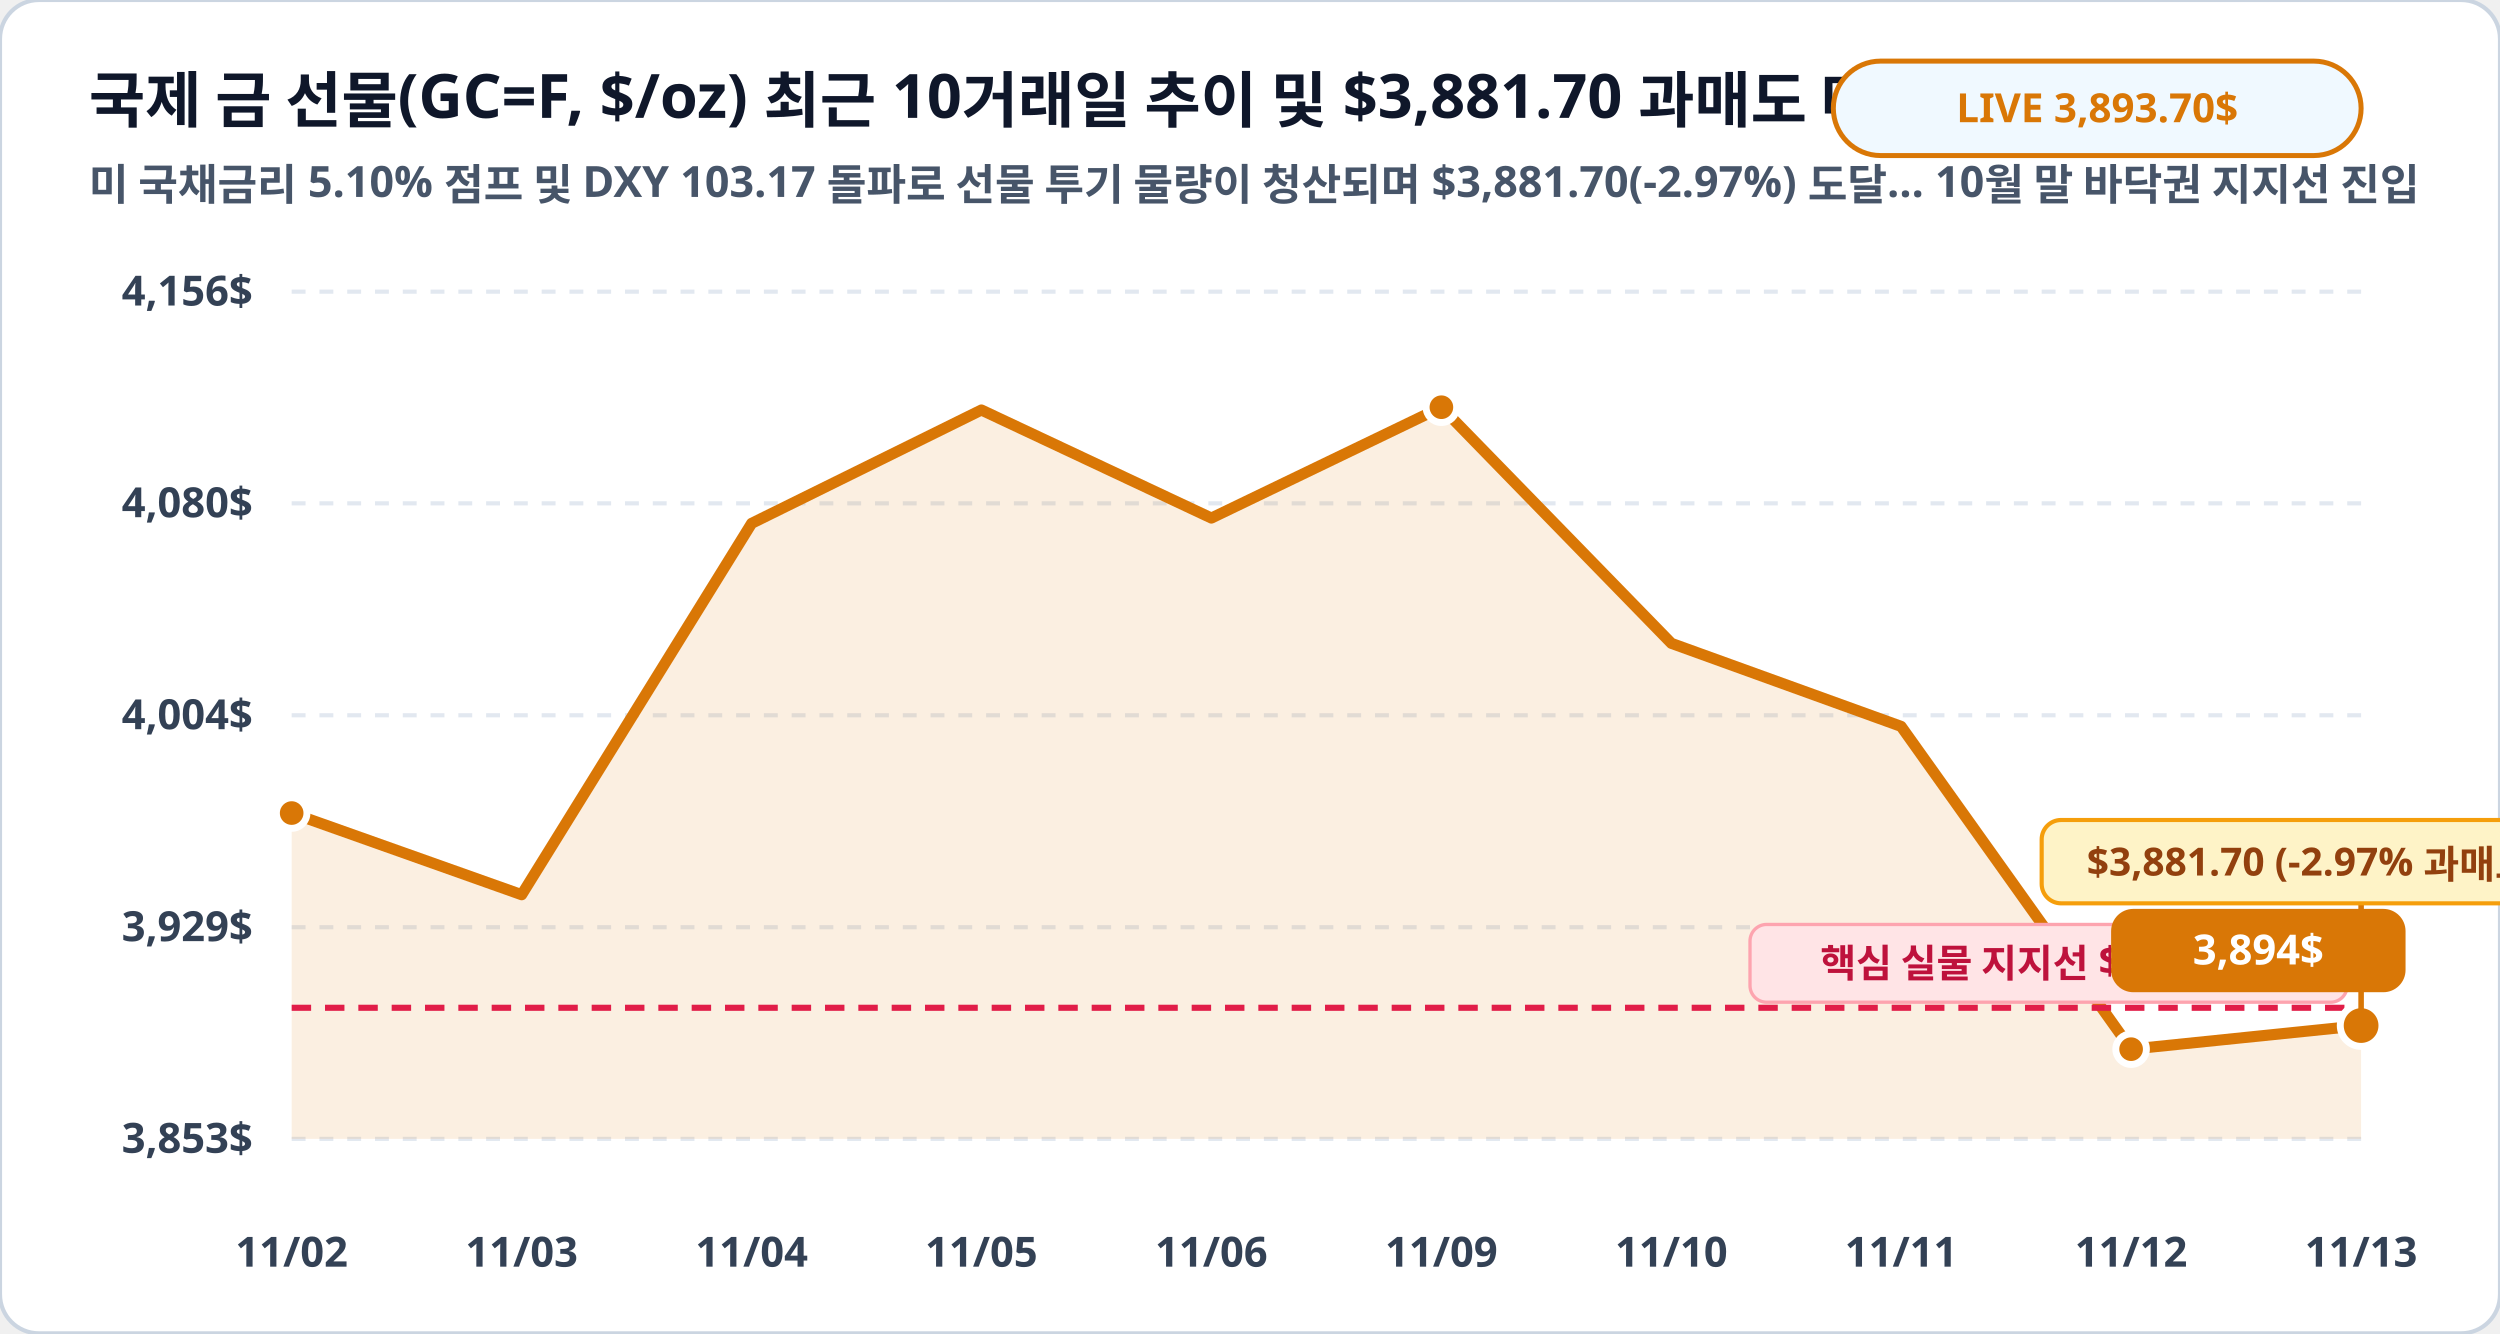
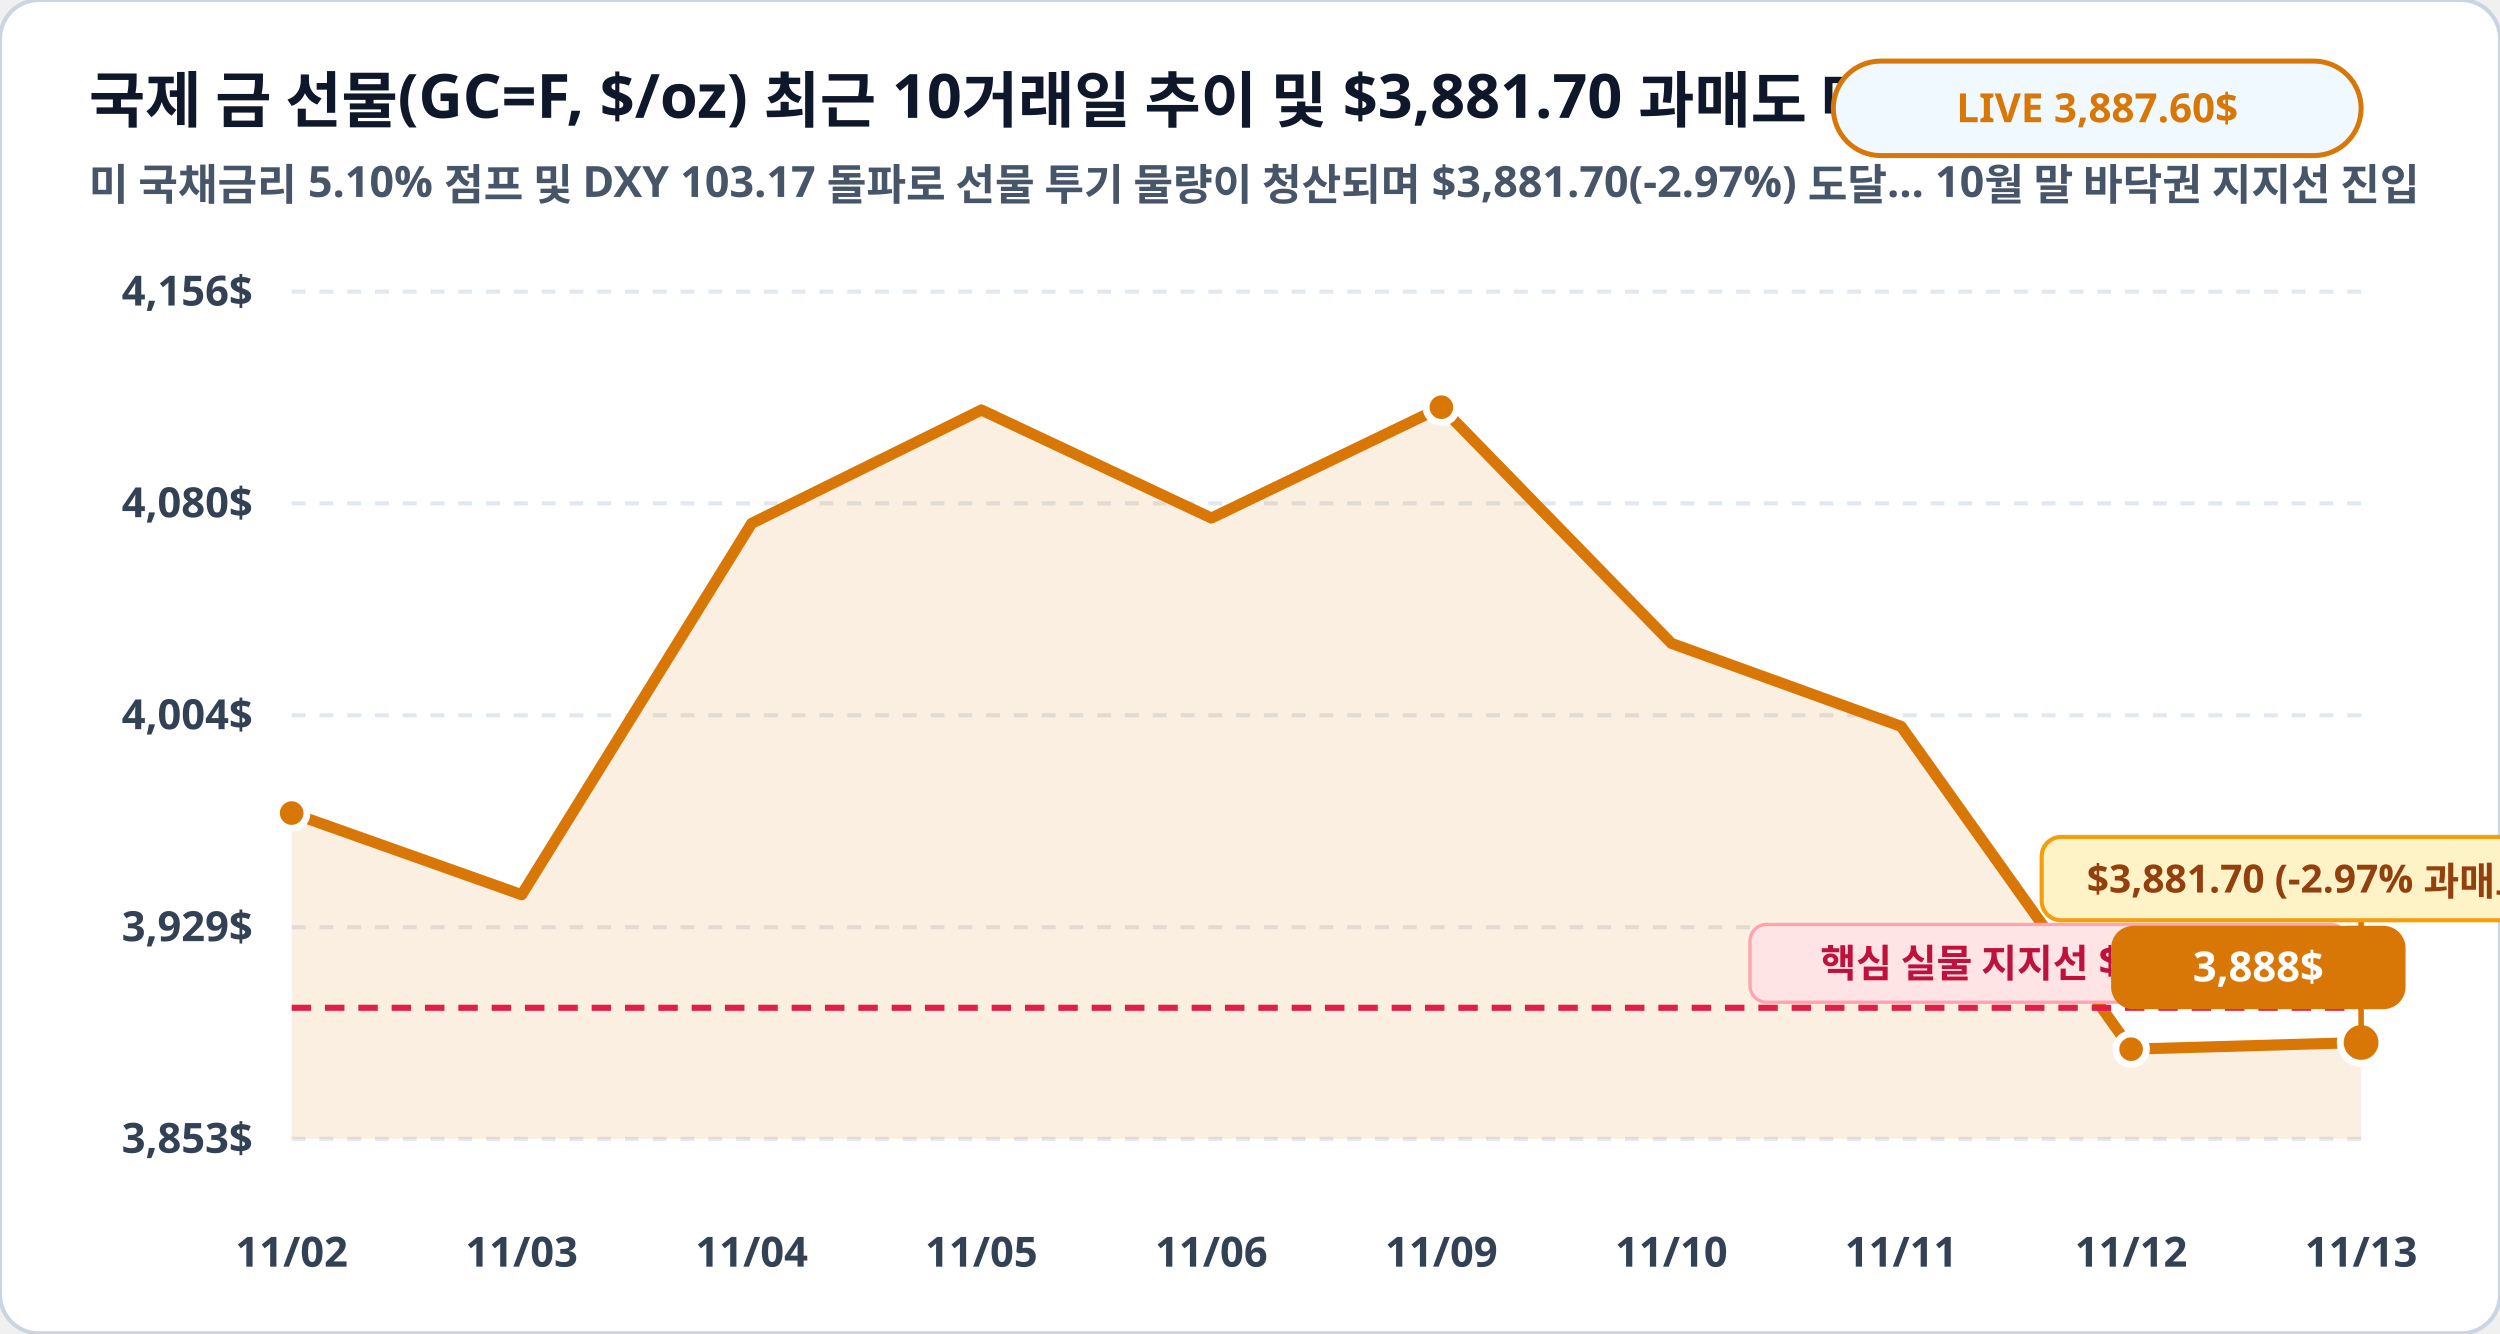
<svg xmlns="http://www.w3.org/2000/svg" viewBox="0 0 900 480" width="100%" height="100%">
  <rect width="900" height="480" rx="14" fill="#ffffff" stroke="#cbd5e1" stroke-width="1.5" />
  <text x="32" y="44" fill="#0f172a" font-family="Pretendard, sans-serif" font-size="22" font-weight="900">국제 금 선물(GC=F, $/oz) 최근 10거래일 추이 및 $3,881.70 과매도 매수 구간 ($/oz)</text>
  <text x="32" y="72" fill="#475569" font-family="Pretendard, sans-serif" font-size="15.5" font-weight="600">미 국채금리 5.10% 점프 및 DXY 103.17 돌파로 선물 투기 물량이 청산되며 $3,881.70(-2.97%) 도달… 10월 말 바닥권 지지선 진입</text>
  <rect x="660" y="22" width="190" height="34" rx="17" fill="#f0f9ff" stroke="#d97706" stroke-width="1.8" />
-   <text x="755" y="44" fill="#d97706" font-family="Pretendard, sans-serif" font-size="14.5" font-weight="800" text-anchor="middle">LIVE 3,893.70$</text>
+   <text x="755" y="44" fill="#d97706" font-family="Pretendard, sans-serif" font-size="14.5" font-weight="800" text-anchor="middle">LIVE 3,887.60$</text>
  <line x1="105" y1="105.0" x2="850" y2="105.0" stroke="#e2e8f0" stroke-width="1.5" stroke-dasharray="5,5" />
  <text x="91" y="110.0" fill="#334155" font-family="Pretendard, sans-serif" font-size="15" font-weight="700" text-anchor="end">4,156$</text>
  <line x1="105" y1="181.2" x2="850" y2="181.2" stroke="#e2e8f0" stroke-width="1.5" stroke-dasharray="5,5" />
  <text x="91" y="186.2" fill="#334155" font-family="Pretendard, sans-serif" font-size="15" font-weight="700" text-anchor="end">4,080$</text>
  <line x1="105" y1="257.5" x2="850" y2="257.5" stroke="#e2e8f0" stroke-width="1.5" stroke-dasharray="5,5" />
  <text x="91" y="262.5" fill="#334155" font-family="Pretendard, sans-serif" font-size="15" font-weight="700" text-anchor="end">4,004$</text>
  <line x1="105" y1="333.8" x2="850" y2="333.8" stroke="#e2e8f0" stroke-width="1.5" stroke-dasharray="5,5" />
  <text x="91" y="338.8" fill="#334155" font-family="Pretendard, sans-serif" font-size="15" font-weight="700" text-anchor="end">3,929$</text>
  <line x1="105" y1="410.0" x2="850" y2="410.0" stroke="#e2e8f0" stroke-width="1.5" stroke-dasharray="5,5" />
  <text x="91" y="415.0" fill="#334155" font-family="Pretendard, sans-serif" font-size="15" font-weight="700" text-anchor="end">3,853$</text>
-   <polygon points="105.0,410.0 105.0,292.7 187.8,322.1 270.6,188.4 353.3,147.6 436.1,186.5 518.9,146.6 601.7,231.6 684.4,261.5 767.2,377.7 850.0,369.2 850.0,410.0" fill="#d97706" fill-opacity="0.12" />
-   <polyline fill="none" stroke="#d97706" stroke-width="4" stroke-linecap="round" stroke-linejoin="round" points="105.0,292.7 187.8,322.1 270.6,188.4 353.3,147.6 436.1,186.5 518.9,146.6 601.7,231.6 684.4,261.5 767.2,377.7 850.0,369.2" />
+   <polygon points="105.0,410.0 105.0,292.7 187.8,322.1 270.6,188.4 353.3,147.6 436.1,186.5 518.9,146.6 601.7,231.6 684.4,261.5 767.2,377.7 850.0,375.3 850.0,410.0" fill="#d97706" fill-opacity="0.12" />
+   <polyline fill="none" stroke="#d97706" stroke-width="4" stroke-linecap="round" stroke-linejoin="round" points="105.0,292.7 187.8,322.1 270.6,188.4 353.3,147.6 436.1,186.5 518.9,146.6 601.7,231.6 684.4,261.5 767.2,377.7 850.0,375.3" />
  <line x1="105" y1="362.8" x2="850" y2="362.8" stroke="#e11d48" stroke-width="2.2" stroke-dasharray="7,5" />
  <rect x="630" y="332.8" width="215" height="28" rx="6" fill="#ffe4e6" stroke="#fda4af" stroke-width="1.2" />
  <text x="738" y="351.8" fill="#be123c" font-family="Pretendard, sans-serif" font-size="14" font-weight="800" text-anchor="middle">핵심 실물 지지선 $3,900/oz</text>
  <circle cx="105.0" cy="292.7" r="5.5" fill="#d97706" stroke="#ffffff" stroke-width="2.5" />
  <circle cx="518.9" cy="146.6" r="5.5" fill="#d97706" stroke="#ffffff" stroke-width="2.5" />
  <circle cx="767.2" cy="377.7" r="5.5" fill="#d97706" stroke="#ffffff" stroke-width="2.5" />
-   <circle cx="850.0" cy="369.2" r="7.5" fill="#d97706" stroke="#ffffff" stroke-width="2.5" />
-   <rect x="760.0" y="327.2" width="106" height="30" rx="8" fill="#d97706" />
-   <text x="813.0" y="347.2" fill="#ffffff" font-family="Pretendard, sans-serif" font-size="15" font-weight="800" text-anchor="middle">3,894$</text>
-   <line x1="850.0" y1="369.2" x2="850.0" y2="325.2" stroke="#d97706" stroke-width="2" />
-   <rect x="735.0" y="295.2" width="230" height="30" rx="7" fill="#fef3c7" stroke="#f59e0b" stroke-width="1.5" />
-   <text x="850.0" y="315.2" fill="#92400e" font-family="Pretendard, sans-serif" font-size="14" font-weight="800" text-anchor="middle">$3,881.70 (-2.97% 과매도 바닥!)</text>
+   <circle cx="850.0" cy="375.3" r="7.5" fill="#d97706" stroke="#ffffff" stroke-width="2.5" />
+   <rect x="760.0" y="333.3" width="106" height="30" rx="8" fill="#d97706" />
+   <text x="813.0" y="353.3" fill="#ffffff" font-family="Pretendard, sans-serif" font-size="15" font-weight="800" text-anchor="middle">3,888$</text>
+   <line x1="850.0" y1="375.3" x2="850.0" y2="331.3" stroke="#d97706" stroke-width="2" />
+   <rect x="735.0" y="301.3" width="230" height="30" rx="7" fill="#fef3c7" stroke="#f59e0b" stroke-width="1.5" />
+   <text x="850.0" y="321.3" fill="#92400e" font-family="Pretendard, sans-serif" font-size="14" font-weight="800" text-anchor="middle">$3,881.70 (-2.97% 과매도 바닥!)</text>
  <text x="105.0" y="456" fill="#334155" font-family="Pretendard, sans-serif" font-size="15" font-weight="700" text-anchor="middle">11/02</text>
  <text x="187.8" y="456" fill="#334155" font-family="Pretendard, sans-serif" font-size="15" font-weight="700" text-anchor="middle">11/03</text>
  <text x="270.6" y="456" fill="#334155" font-family="Pretendard, sans-serif" font-size="15" font-weight="700" text-anchor="middle">11/04</text>
  <text x="353.3" y="456" fill="#334155" font-family="Pretendard, sans-serif" font-size="15" font-weight="700" text-anchor="middle">11/05</text>
  <text x="436.1" y="456" fill="#334155" font-family="Pretendard, sans-serif" font-size="15" font-weight="700" text-anchor="middle">11/06</text>
  <text x="518.9" y="456" fill="#334155" font-family="Pretendard, sans-serif" font-size="15" font-weight="700" text-anchor="middle">11/09</text>
  <text x="601.7" y="456" fill="#334155" font-family="Pretendard, sans-serif" font-size="15" font-weight="700" text-anchor="middle">11/10</text>
  <text x="684.4" y="456" fill="#334155" font-family="Pretendard, sans-serif" font-size="15" font-weight="700" text-anchor="middle">11/11</text>
  <text x="767.2" y="456" fill="#334155" font-family="Pretendard, sans-serif" font-size="15" font-weight="700" text-anchor="middle">11/12</text>
  <text x="850.0" y="456" fill="#334155" font-family="Pretendard, sans-serif" font-size="15" font-weight="700" text-anchor="middle">11/13</text>
</svg>
